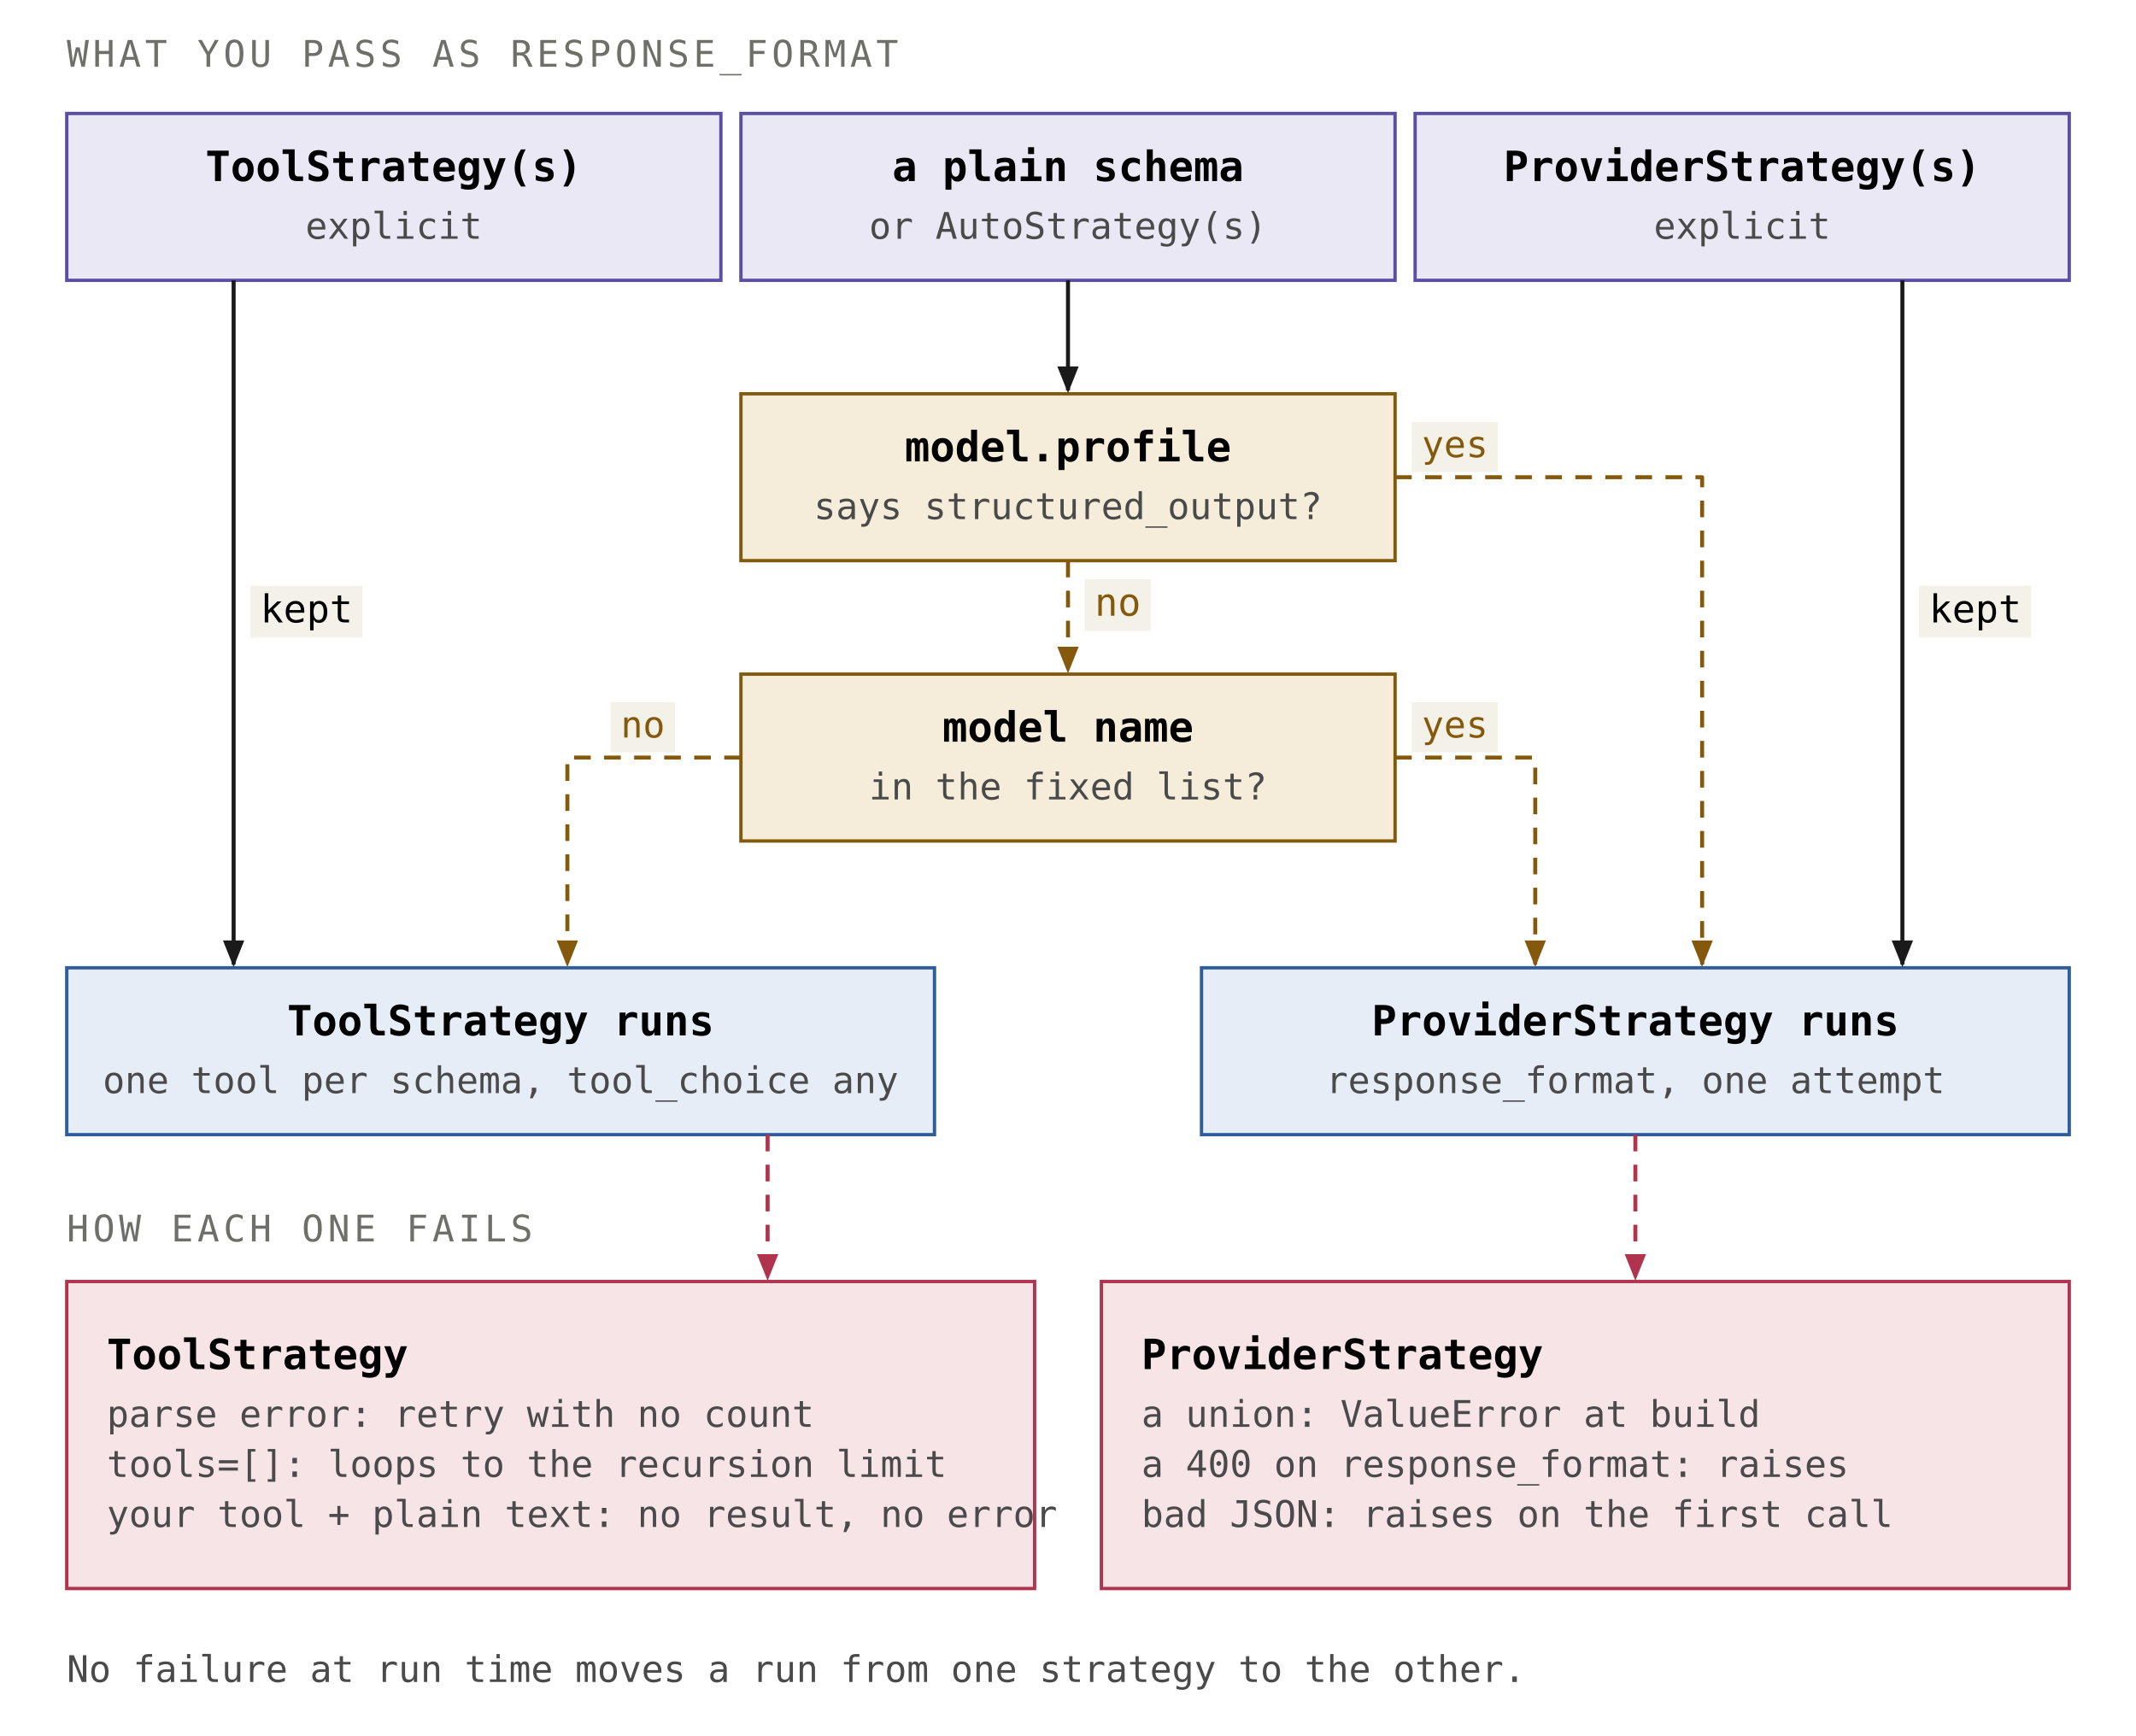
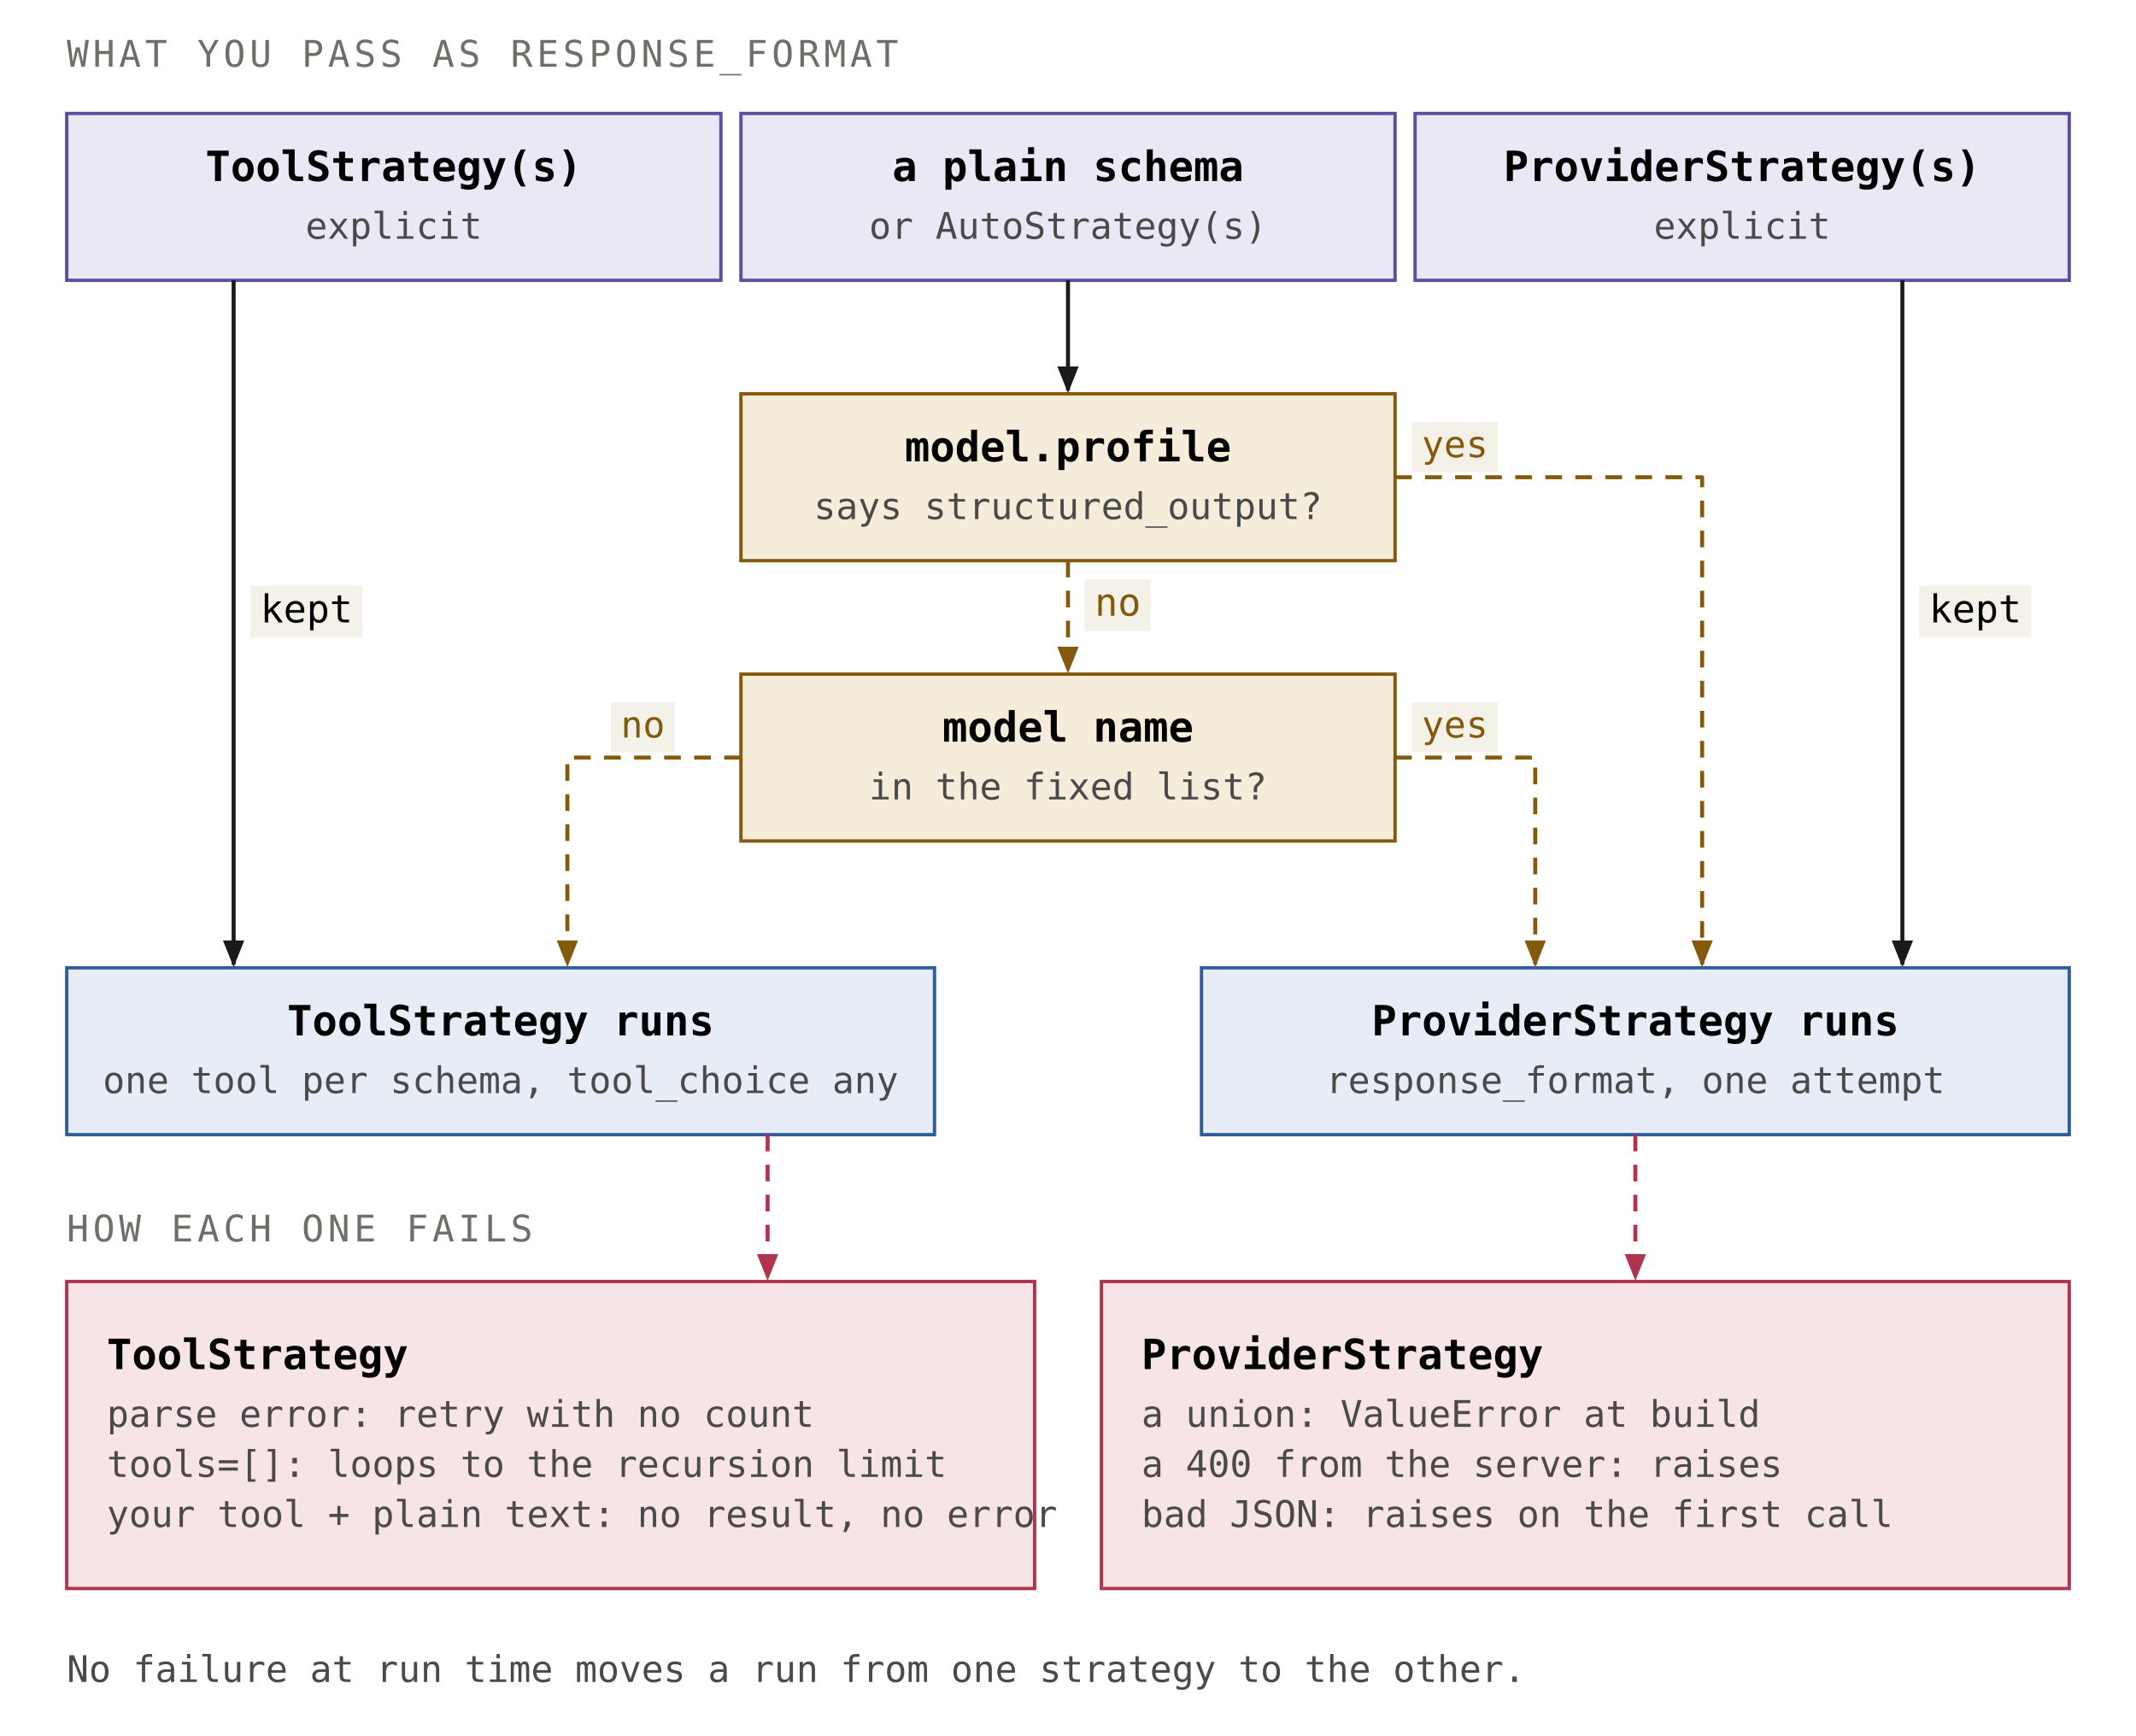
<svg xmlns="http://www.w3.org/2000/svg" viewBox="0 0 640 520" role="img" aria-labelledby="fig-3-2-title fig-3-2-desc" font-family="JetBrains Mono, ui-monospace, monospace">
  <defs>
    <marker id="fig-3-2-head-ink" viewBox="0 0 10 10" refX="9" refY="5" markerWidth="8" markerHeight="8" markerUnits="userSpaceOnUse" orient="auto-start-reverse">
      <path d="M0 1 L10 5 L0 9 z" fill="var(--m-ink, #1a1a1a)" />
    </marker>
    <marker id="fig-3-2-head-amber" viewBox="0 0 10 10" refX="9" refY="5" markerWidth="8" markerHeight="8" markerUnits="userSpaceOnUse" orient="auto-start-reverse">
      <path d="M0 1 L10 5 L0 9 z" fill="var(--m-amber-ink, #85590c)" />
    </marker>
    <marker id="fig-3-2-head-rose" viewBox="0 0 10 10" refX="9" refY="5" markerWidth="8" markerHeight="8" markerUnits="userSpaceOnUse" orient="auto-start-reverse">
      <path d="M0 1 L10 5 L0 9 z" fill="var(--m-rose-ink, #b0344d)" />
    </marker>
  </defs>
  <text x="20" y="20" font-size="11" letter-spacing="1.2" fill="var(--m-ink-mute, #6f6f6a)">WHAT YOU PASS AS RESPONSE_FORMAT</text>
  <rect x="20" y="34" width="196" height="50" fill="var(--m-violet-fill, #ebe8f5)" stroke="var(--m-violet-ink, #5b4fa3)" />
  <text x="118" y="54.25" font-size="12.5" text-anchor="middle" font-weight="700">ToolStrategy(s)</text>
  <text x="118" y="71.55" font-size="11" text-anchor="middle" class="m-serif" fill="var(--m-ink-soft, #4a4a4a)">explicit</text>
  <rect x="222" y="34" width="196" height="50" fill="var(--m-violet-fill, #ebe8f5)" stroke="var(--m-violet-ink, #5b4fa3)" />
  <text x="320" y="54.25" font-size="12.5" text-anchor="middle" font-weight="700">a plain schema</text>
  <text x="320" y="71.55" font-size="11" text-anchor="middle" class="m-serif" fill="var(--m-ink-soft, #4a4a4a)">or AutoStrategy(s)</text>
  <rect x="424" y="34" width="196" height="50" fill="var(--m-violet-fill, #ebe8f5)" stroke="var(--m-violet-ink, #5b4fa3)" />
  <text x="522" y="54.25" font-size="12.5" text-anchor="middle" font-weight="700">ProviderStrategy(s)</text>
  <text x="522" y="71.55" font-size="11" text-anchor="middle" class="m-serif" fill="var(--m-ink-soft, #4a4a4a)">explicit</text>
  <rect x="222" y="118" width="196" height="50" fill="var(--m-amber-fill, #f5ecd9)" stroke="var(--m-amber-ink, #85590c)" />
  <text x="320" y="138.25" font-size="12.5" text-anchor="middle" font-weight="700">model.profile</text>
  <text x="320" y="155.55" font-size="11" text-anchor="middle" class="m-serif" fill="var(--m-ink-soft, #4a4a4a)">says structured_output?</text>
  <rect x="222" y="202" width="196" height="50" fill="var(--m-amber-fill, #f5ecd9)" stroke="var(--m-amber-ink, #85590c)" />
  <text x="320" y="222.25" font-size="12.5" text-anchor="middle" font-weight="700">model name</text>
  <text x="320" y="239.55" font-size="11" text-anchor="middle" class="m-serif" fill="var(--m-ink-soft, #4a4a4a)">in the fixed list?</text>
  <rect x="20" y="290" width="260" height="50" fill="var(--m-blue-fill, #e6edf6)" stroke="var(--m-blue-ink, #2f5d9a)" />
  <text x="150" y="310.25" font-size="12.5" text-anchor="middle" font-weight="700">ToolStrategy runs</text>
  <text x="150" y="327.55" font-size="11" text-anchor="middle" class="m-serif" fill="var(--m-ink-soft, #4a4a4a)">one tool per schema, tool_choice any</text>
  <rect x="360" y="290" width="260" height="50" fill="var(--m-blue-fill, #e6edf6)" stroke="var(--m-blue-ink, #2f5d9a)" />
  <text x="490" y="310.25" font-size="12.5" text-anchor="middle" font-weight="700">ProviderStrategy runs</text>
  <text x="490" y="327.55" font-size="11" text-anchor="middle" class="m-serif" fill="var(--m-ink-soft, #4a4a4a)">response_format, one attempt</text>
  <line x1="70" y1="84" x2="70" y2="289" stroke="var(--m-ink, #1a1a1a)" stroke-width="1.2" marker-end="url(#fig-3-2-head-ink)" />
  <rect class="m-knock" x="75" y="175.53" width="33.6" height="15.5" fill="var(--m-panel, #f3f1e8)" />
  <text x="78" y="186.5" font-size="11.5">kept</text>
  <line x1="570" y1="84" x2="570" y2="289" stroke="var(--m-ink, #1a1a1a)" stroke-width="1.2" marker-end="url(#fig-3-2-head-ink)" />
  <rect class="m-knock" x="575" y="175.53" width="33.6" height="15.5" fill="var(--m-panel, #f3f1e8)" />
  <text x="578" y="186.5" font-size="11.5">kept</text>
  <line x1="320" y1="84" x2="320" y2="117" stroke="var(--m-ink, #1a1a1a)" stroke-width="1.2" marker-end="url(#fig-3-2-head-ink)" />
  <path d="M418 143 H510 V289" fill="none" stroke="var(--m-amber-ink, #85590c)" stroke-width="1.2" stroke-dasharray="5 4" stroke-linejoin="round" marker-end="url(#fig-3-2-head-amber)" />
  <rect class="m-knock" x="423" y="126.42" width="25.8" height="15" fill="var(--m-panel, #f3f1e8)" />
  <text x="426" y="137" font-size="11" fill="var(--m-amber-ink, #85590c)">yes</text>
  <line x1="320" y1="168" x2="320" y2="201" stroke="var(--m-amber-ink, #85590c)" stroke-width="1.2" stroke-dasharray="5 4" marker-end="url(#fig-3-2-head-amber)" />
  <rect class="m-knock" x="325" y="173.53" width="19.8" height="15.5" fill="var(--m-panel, #f3f1e8)" />
  <text x="328" y="184.5" font-size="11.5" fill="var(--m-amber-ink, #85590c)">no</text>
  <path d="M418 227 H460 V289" fill="none" stroke="var(--m-amber-ink, #85590c)" stroke-width="1.2" stroke-dasharray="5 4" stroke-linejoin="round" marker-end="url(#fig-3-2-head-amber)" />
  <rect class="m-knock" x="423" y="210.42" width="25.8" height="15" fill="var(--m-panel, #f3f1e8)" />
  <text x="426" y="221" font-size="11" fill="var(--m-amber-ink, #85590c)">yes</text>
  <path d="M222 227 H170 V289" fill="none" stroke="var(--m-amber-ink, #85590c)" stroke-width="1.2" stroke-dasharray="5 4" stroke-linejoin="round" marker-end="url(#fig-3-2-head-amber)" />
  <rect class="m-knock" x="183" y="210.42" width="19.2" height="15" fill="var(--m-panel, #f3f1e8)" />
  <text x="186" y="221" font-size="11" fill="var(--m-amber-ink, #85590c)">no</text>
  <text x="20" y="372" font-size="11" letter-spacing="1.2" fill="var(--m-ink-mute, #6f6f6a)">HOW EACH ONE FAILS</text>
  <rect x="20" y="384" width="290" height="92" fill="var(--m-rose-fill, #f7e4e7)" stroke="var(--m-rose-ink, #b0344d)" />
  <text x="32" y="410.25" font-size="12.5" font-weight="700">ToolStrategy</text>
  <text x="32" y="427.55" font-size="11" class="m-serif" fill="var(--m-ink-soft, #4a4a4a)">parse error: retry with no count</text>
  <text x="32" y="442.55" font-size="11" class="m-serif" fill="var(--m-ink-soft, #4a4a4a)">tools=[]: loops to the recursion limit</text>
  <text x="32" y="457.55" font-size="11" class="m-serif" fill="var(--m-ink-soft, #4a4a4a)">your tool + plain text: no result, no error</text>
  <rect x="330" y="384" width="290" height="92" fill="var(--m-rose-fill, #f7e4e7)" stroke="var(--m-rose-ink, #b0344d)" />
  <text x="342" y="410.25" font-size="12.5" font-weight="700">ProviderStrategy</text>
  <text x="342" y="427.55" font-size="11" class="m-serif" fill="var(--m-ink-soft, #4a4a4a)">a union: ValueError at build</text>
-   <text x="342" y="442.55" font-size="11" class="m-serif" fill="var(--m-ink-soft, #4a4a4a)">a 400 on response_format: raises</text>
+   <text x="342" y="442.55" font-size="11" class="m-serif" fill="var(--m-ink-soft, #4a4a4a)">a 400 from the server: raises</text>
  <text x="342" y="457.55" font-size="11" class="m-serif" fill="var(--m-ink-soft, #4a4a4a)">bad JSON: raises on the first call</text>
  <line x1="230" y1="340" x2="230" y2="383" stroke="var(--m-rose-ink, #b0344d)" stroke-width="1.2" stroke-dasharray="5 4" marker-end="url(#fig-3-2-head-rose)" />
  <line x1="490" y1="340" x2="490" y2="383" stroke="var(--m-rose-ink, #b0344d)" stroke-width="1.2" stroke-dasharray="5 4" marker-end="url(#fig-3-2-head-rose)" />
  <text x="20" y="504" font-size="11" class="m-serif" fill="var(--m-ink-soft, #4a4a4a)">No failure at run time moves a run from one strategy to the other.</text>
</svg>
